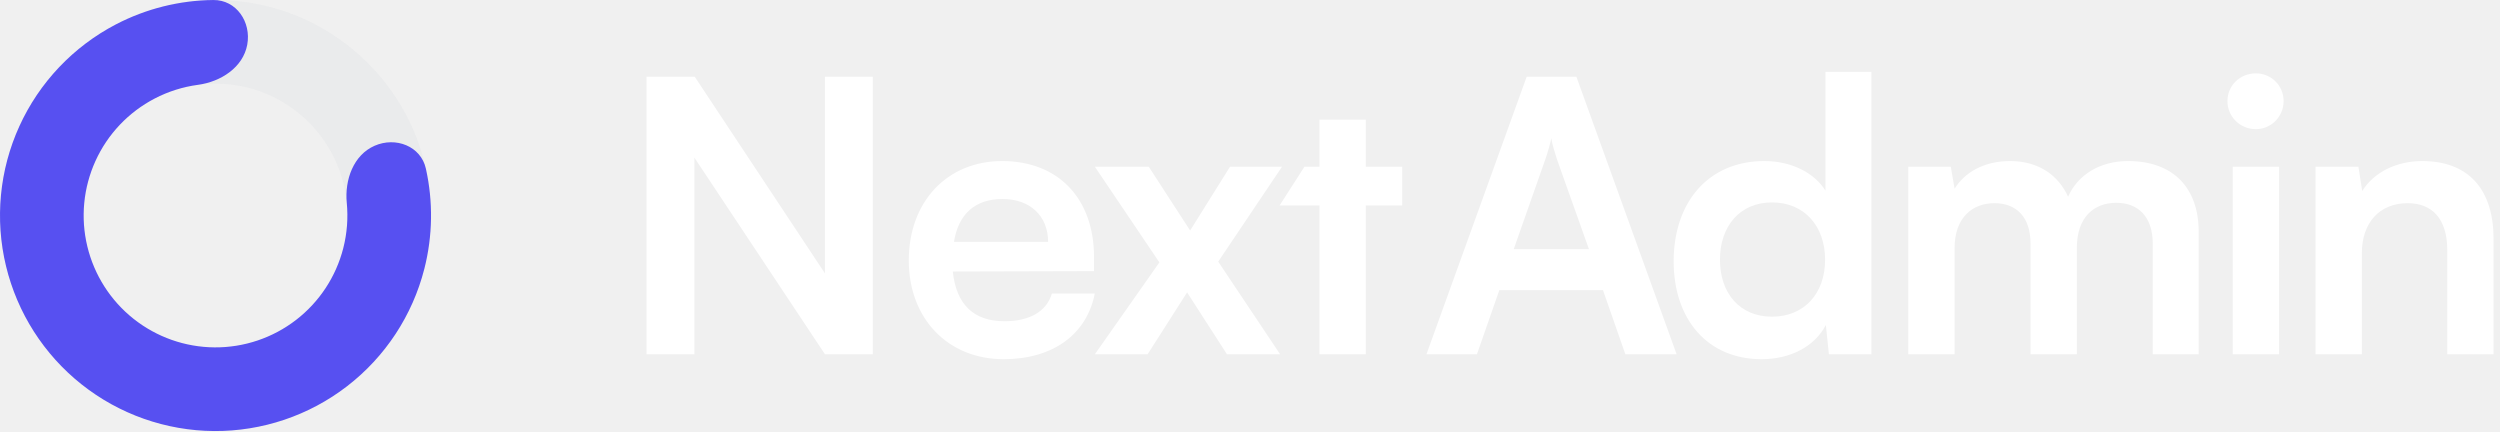
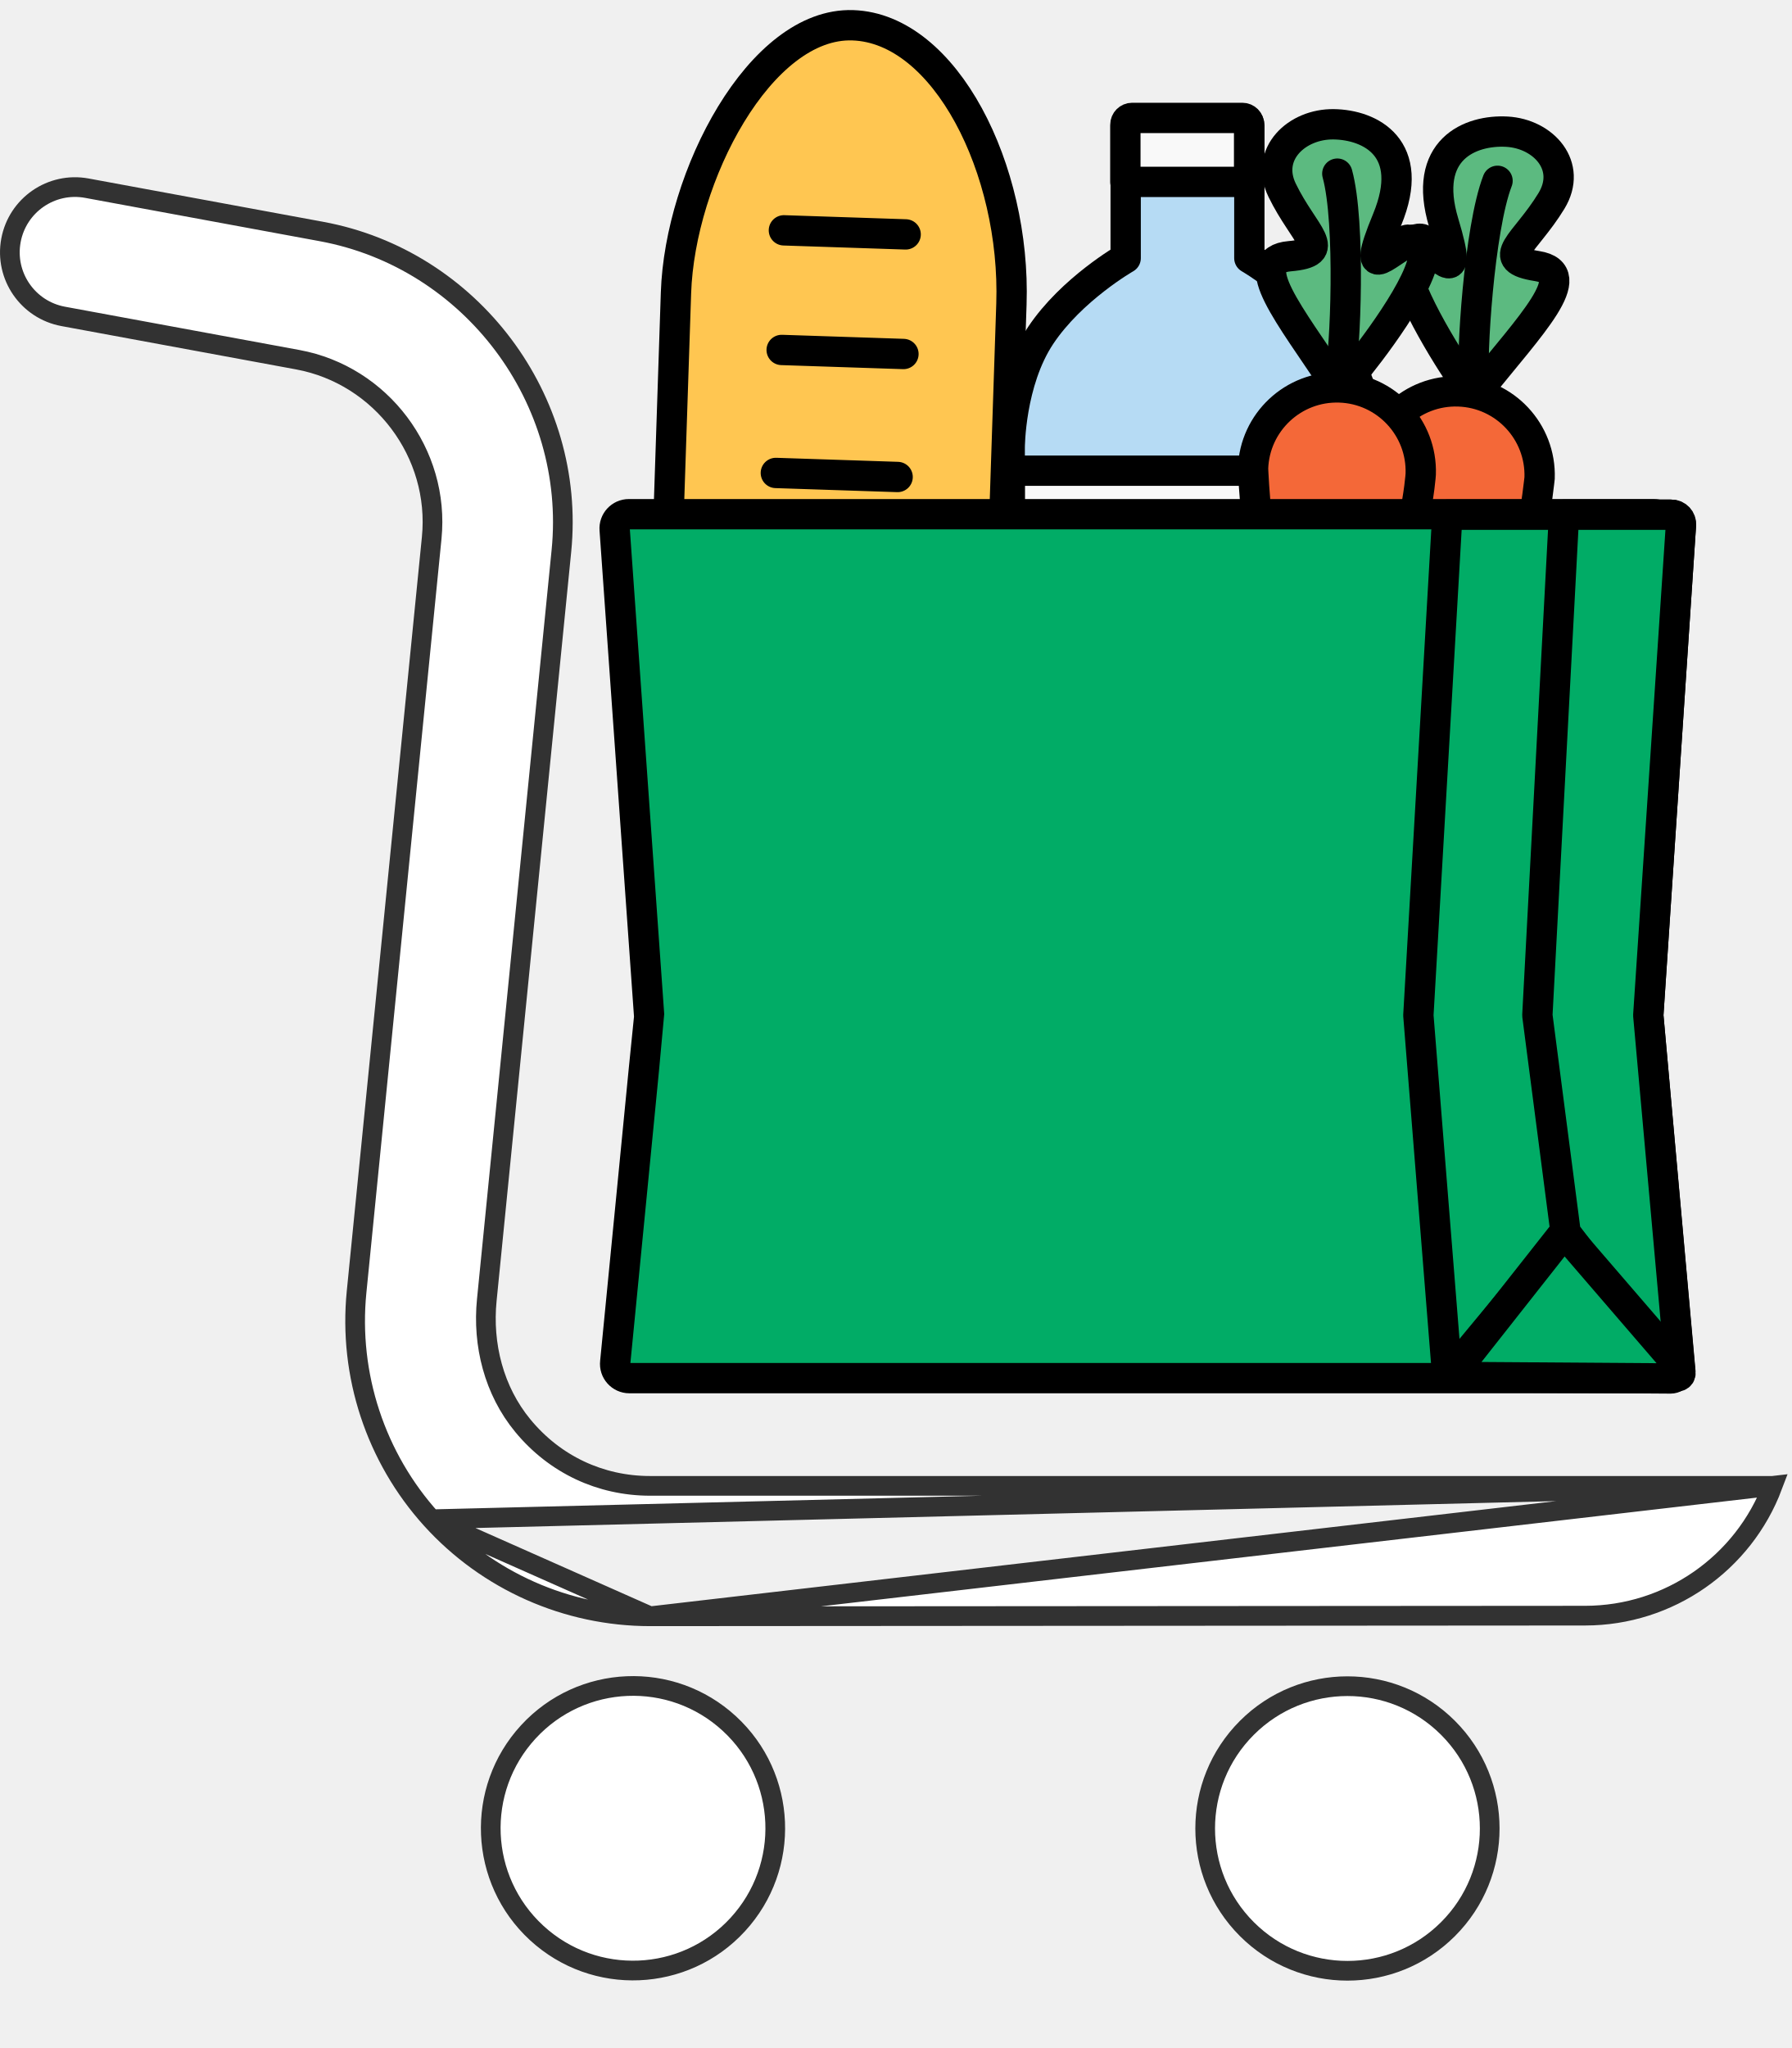
- <svg xmlns="http://www.w3.org/2000/svg" width="174" height="30" viewBox="0 0 174 30" fill="none">
-   <path opacity="0.2" d="M30 15C30 23.284 23.284 30 15 30C6.716 30 0 23.284 0 15C0 6.716 6.716 0 15 0C23.284 0 30 6.716 30 15ZM5.822 15C5.822 20.069 9.931 24.178 15 24.178C20.069 24.178 24.178 20.069 24.178 15C24.178 9.931 20.069 5.822 15 5.822C9.931 5.822 5.822 9.931 5.822 15Z" fill="#D1D5DB" />
-   <path d="M26.071 10.145C27.543 9.499 29.291 10.169 29.641 11.738C30.151 14.027 30.12 16.418 29.532 18.716C28.703 21.961 26.811 24.835 24.158 26.88C21.506 28.924 18.245 30.023 14.896 30C11.547 29.977 8.302 28.833 5.678 26.752C3.054 24.671 1.203 21.771 0.418 18.515C-0.367 15.259 -0.04 11.835 1.348 8.786C2.735 5.738 5.103 3.242 8.073 1.695C10.178 0.6 12.499 0.025 14.844 0.001C16.451 -0.016 17.501 1.534 17.208 3.114V3.114C16.914 4.695 15.372 5.69 13.778 5.904C12.732 6.044 11.711 6.365 10.762 6.859C8.944 7.806 7.495 9.333 6.647 11.198C5.798 13.063 5.597 15.159 6.078 17.151C6.558 19.143 7.691 20.917 9.296 22.191C10.902 23.464 12.887 24.164 14.937 24.178C16.986 24.192 18.981 23.52 20.604 22.269C22.227 21.018 23.384 19.259 23.892 17.274C24.157 16.237 24.237 15.17 24.136 14.119C23.981 12.519 24.599 10.79 26.071 10.145V10.145Z" fill="#5750F1" />
-   <path d="M48.329 24.657H45V5.343H48.355L57.417 19.029V5.343H60.746V24.657H57.417L48.329 10.971V24.657Z" fill="white" />
-   <path d="M69.856 25C65.973 25 63.251 22.173 63.251 18.131C63.251 14.036 65.92 11.209 69.751 11.209C73.661 11.209 76.144 13.824 76.144 17.893V18.87L66.316 18.897C66.554 21.195 67.769 22.358 69.909 22.358C71.679 22.358 72.842 21.671 73.212 20.429H76.197C75.642 23.283 73.264 25 69.856 25ZM69.777 13.851C67.875 13.851 66.712 14.881 66.395 16.836H72.948C72.948 15.04 71.706 13.851 69.777 13.851Z" fill="white" />
-   <path d="M79.874 24.657H76.202L80.693 18.263L76.202 11.605H79.954L82.833 16.044L85.608 11.605H89.227L84.788 18.21L89.095 24.657H85.396L82.622 20.35L79.874 24.657Z" fill="white" />
-   <path d="M95.058 24.657H91.835V14.3H89.06L90.787 11.605H91.835V8.329H95.058V11.605H97.594V14.3H95.058V24.657Z" fill="white" />
-   <path d="M102.795 24.657H99.281L106.256 5.343H109.717L116.692 24.657H113.125L111.566 20.192H104.354L102.795 24.657ZM107.55 11.103L105.357 17.338H110.589L108.369 11.103C108.211 10.601 108.026 10.02 107.973 9.624C107.894 9.993 107.735 10.575 107.55 11.103Z" fill="white" />
-   <path d="M122.615 25C118.837 25 116.486 22.226 116.486 18.184C116.486 14.115 118.864 11.209 122.8 11.209C124.623 11.209 126.235 11.975 127.054 13.27V5H130.251V24.657H127.292L127.08 22.622C126.288 24.128 124.597 25 122.615 25ZM123.329 22.041C125.574 22.041 127.027 20.429 127.027 18.078C127.027 15.727 125.574 14.088 123.329 14.088C121.083 14.088 119.709 15.753 119.709 18.078C119.709 20.403 121.083 22.041 123.329 22.041Z" fill="white" />
-   <path d="M136.04 24.657H132.817V11.605H135.776L136.04 13.137C136.701 12.054 138.022 11.209 139.898 11.209C141.879 11.209 143.253 12.186 143.94 13.692C144.6 12.186 146.133 11.209 148.114 11.209C151.285 11.209 153.028 13.111 153.028 16.123V24.657H149.832V16.968C149.832 15.092 148.828 14.115 147.295 14.115C145.736 14.115 144.548 15.119 144.548 17.259V24.657H141.324V16.942C141.324 15.119 140.347 14.141 138.814 14.141C137.282 14.141 136.04 15.145 136.04 17.259V24.657Z" fill="white" />
-   <path d="M157.012 8.989C155.902 8.989 155.03 8.118 155.03 7.034C155.03 5.951 155.902 5.106 157.012 5.106C158.068 5.106 158.94 5.951 158.94 7.034C158.94 8.118 158.068 8.989 157.012 8.989ZM155.4 24.657V11.605H158.623V24.657H155.4Z" fill="white" />
-   <path d="M164.384 24.657H161.161V11.605H164.146L164.41 13.296C165.23 11.975 166.815 11.209 168.585 11.209C171.861 11.209 173.552 13.243 173.552 16.625V24.657H170.329V17.391C170.329 15.198 169.245 14.141 167.581 14.141C165.599 14.141 164.384 15.515 164.384 17.629V24.657Z" fill="white" />
+ <svg xmlns="http://www.w3.org/2000/svg" width="91" height="104" viewBox="0 0 91 104" fill="none">
+   <path d="M21.913 77.15L21.913 77.15C24.747 80.282 28.795 82.077 33.018 82.077L21.913 77.15ZM21.913 77.15C19.078 74.02 17.694 69.814 18.111 65.612L21.927 27.317C22.355 23.024 19.37 19.052 15.128 18.267L15.128 18.267L3.211 16.067L3.211 16.067C1.412 15.735 0.224 14.009 0.556 12.211C0.888 10.412 2.614 9.224 4.412 9.556C4.412 9.556 4.412 9.556 4.412 9.556L16.329 11.756L16.329 11.756C23.927 13.158 29.282 20.283 28.516 27.971C28.516 27.971 28.516 27.971 28.516 27.971L24.726 66.012C24.499 68.28 25.085 70.618 26.559 72.402C28.18 74.365 30.494 75.454 33.018 75.454H90.038M21.913 77.15L90.038 75.454M90.038 75.454C88.554 79.394 84.772 82.042 80.515 82.045L33.018 82.077L90.038 75.454Z" fill="white" stroke="#323232" />
+   <path d="M37.043 87.522C39.981 90.223 40.172 94.794 37.471 97.732C34.77 100.67 30.198 100.861 27.261 98.16C24.323 95.458 24.132 90.887 26.833 87.95C29.534 85.012 34.106 84.82 37.043 87.522Z" fill="white" stroke="#323232" />
+   <path d="M73.55 87.743C76.372 90.565 76.372 95.141 73.55 97.962C70.728 100.784 66.153 100.784 63.331 97.962C60.509 95.141 60.509 90.565 63.331 87.743C66.153 84.921 70.728 84.921 73.55 87.743Z" fill="white" stroke="#323232" />
+   <path d="M50.245 49.422L33.206 48.856L34.335 14.874C34.531 8.961 38.609 1.127 43.315 1.283C48.02 1.439 51.6 8.61 51.373 15.44L50.245 49.422Z" fill="#FFC651" />
+   <path d="M50.245 49.422L33.206 48.857L34.335 14.874C34.531 8.961 38.609 1.127 43.315 1.283C48.02 1.439 51.6 8.61 51.373 15.44L50.245 49.422Z" stroke="black" stroke-width="1.54" stroke-linecap="round" stroke-linejoin="round" />
+   <path d="M39.816 11.697L46.001 11.903" stroke="black" stroke-width="1.54" stroke-linecap="round" stroke-linejoin="round" />
+   <path d="M39.703 17.771L45.889 17.976" stroke="black" stroke-width="1.54" stroke-linecap="round" stroke-linejoin="round" />
+   <path d="M39.407 24.017L45.593 24.222" stroke="black" stroke-width="1.54" stroke-linecap="round" stroke-linejoin="round" />
+   <path d="M69.74 54.336H51.286V22.728C51.286 22.728 51.286 19.391 52.857 17.035C54.427 14.679 57.176 13.108 57.176 13.108V6.384C57.176 6.195 57.33 6.041 57.519 6.041H63.115C63.304 6.041 63.458 6.195 63.458 6.384V13.108C63.458 13.108 66.193 14.688 67.777 17.035C69.534 19.636 69.74 22.728 69.74 22.728V54.336Z" fill="#B6DBF4" />
+   <path d="M69.74 54.336H51.286V22.728C51.286 22.728 51.286 19.391 52.857 17.035C54.427 14.679 57.176 13.108 57.176 13.108V6.384C57.176 6.195 57.33 6.041 57.519 6.041H63.115C63.304 6.041 63.458 6.195 63.458 6.384V13.108C63.458 13.108 66.193 14.688 67.777 17.035C69.534 19.636 69.74 22.728 69.74 22.728V54.336Z" stroke="black" stroke-width="1.54" stroke-linecap="round" stroke-linejoin="round" />
+   <path d="M69.732 39.722H51.294V23.903H69.732V39.722Z" fill="#F9F9F9" />
+   <path d="M69.732 39.722H51.294V23.903H69.732V39.722Z" stroke="black" stroke-width="1.54" stroke-linecap="round" stroke-linejoin="round" />
+   <path d="M63.446 9.236H57.161V6.332C57.161 6.142 57.315 5.988 57.504 5.988H63.103C63.293 5.988 63.446 6.142 63.446 6.332V9.236Z" fill="#F9F9F9" />
+   <path d="M63.446 9.236H57.161V6.332C57.161 6.142 57.315 5.988 57.504 5.988H63.103C63.293 5.988 63.446 6.142 63.446 6.332V9.236Z" stroke="black" stroke-width="1.54" stroke-linecap="round" stroke-linejoin="round" />
+   <path d="M73.57 43.062C74.137 43.081 74.633 42.685 74.741 42.129C74.741 42.129 77.52 28.515 77.782 27.121C78.045 25.726 78.201 24.274 78.201 24.274C78.279 21.922 76.436 19.953 74.084 19.875C71.732 19.796 69.762 21.64 69.684 23.992C69.684 23.992 69.672 24.905 69.919 26.644C70.182 28.487 72.468 42.084 72.468 42.084C72.552 42.633 73.015 43.044 73.57 43.062Z" fill="#F46838" />
+   <path d="M73.57 43.062C74.137 43.081 74.633 42.685 74.741 42.129C74.741 42.129 77.52 28.515 77.782 27.121C78.045 25.726 78.201 24.274 78.201 24.274C78.279 21.922 76.436 19.953 74.084 19.875C71.732 19.796 69.762 21.64 69.684 23.992C69.684 23.992 69.672 24.905 69.919 26.644C70.182 28.487 72.468 42.084 72.468 42.084C72.552 42.633 73.015 43.044 73.57 43.062Z" stroke="black" stroke-width="1.54" stroke-miterlimit="10" />
+   <path d="M75.15 19.746C77.701 16.547 80.359 13.875 78.079 13.513C75.825 13.156 77.452 12.416 78.8 10.207C79.886 8.428 78.401 6.791 76.539 6.687C74.677 6.583 72.208 7.59 73.33 11.315C74.453 15.039 73.011 12.649 71.776 12.216C71.009 11.947 71.235 12.945 71.356 13.537C71.758 15.521 74.228 19.238 74.618 19.701C74.891 20.024 75.15 19.746 75.15 19.746Z" fill="#5CBA80" />
+   <path d="M75.15 19.746C77.701 16.547 80.359 13.875 78.079 13.513C75.825 13.156 77.452 12.416 78.8 10.207C79.886 8.428 78.401 6.791 76.539 6.687C74.677 6.583 72.208 7.59 73.33 11.315C74.453 15.039 73.011 12.649 71.776 12.216C71.009 11.947 71.235 12.945 71.356 13.537C71.758 15.521 74.228 19.238 74.618 19.701C74.891 20.024 75.15 19.746 75.15 19.746Z" stroke="black" stroke-width="1.54" stroke-miterlimit="10" />
+   <path d="M76.064 9.182C75.127 11.604 74.716 18.191 74.879 19.465L76.064 9.182Z" fill="#5CBA80" />
+   <path d="M76.064 9.182C75.127 11.604 74.716 18.191 74.879 19.465" stroke="black" stroke-width="1.54" stroke-linecap="round" stroke-linejoin="round" />
+   <path d="M67.02 42.845C66.453 42.826 65.984 42.398 65.913 41.835C65.913 41.835 64.043 28.067 63.874 26.659C63.705 25.25 63.646 23.791 63.646 23.791C63.724 21.439 65.694 19.596 68.046 19.674C70.398 19.752 72.241 21.722 72.163 24.074C72.163 24.074 72.114 24.986 71.752 26.704C71.367 28.527 68.185 41.942 68.185 41.942C68.064 42.484 67.575 42.863 67.02 42.845Z" fill="#F46838" />
+   <path d="M67.02 42.845C66.453 42.826 65.984 42.398 65.913 41.835C65.913 41.835 64.043 28.067 63.874 26.659C63.705 25.25 63.646 23.791 63.646 23.791C63.724 21.439 65.694 19.596 68.046 19.674C70.398 19.752 72.241 21.722 72.163 24.074C72.163 24.074 72.114 24.986 71.752 26.704C71.367 28.527 68.185 41.942 68.185 41.942C68.064 42.484 67.575 42.863 67.02 42.845Z" stroke="black" stroke-width="1.54" stroke-miterlimit="10" />
+   <path d="M67.779 19.429C65.568 16.062 63.196 13.213 65.504 13.011C67.785 12.811 66.241 11.96 65.125 9.664C64.227 7.815 65.874 6.286 67.739 6.311C69.604 6.336 71.959 7.512 70.458 11.148C68.957 14.784 70.639 12.501 71.913 12.155C72.705 11.94 72.376 12.919 72.196 13.501C71.591 15.451 68.749 18.986 68.313 19.42C68.009 19.724 67.779 19.429 67.779 19.429Z" fill="#5CBA80" />
+   <path d="M67.779 19.429C65.568 16.062 63.196 13.213 65.504 13.011C67.785 12.811 66.241 11.96 65.125 9.664C64.227 7.815 65.874 6.286 67.739 6.311C69.604 6.336 71.959 7.512 70.458 11.148C68.957 14.784 70.639 12.501 71.913 12.155C72.705 11.94 72.376 12.919 72.196 13.501C71.591 15.451 68.749 18.986 68.313 19.42C68.009 19.724 67.779 19.429 67.779 19.429Z" stroke="black" stroke-width="1.54" stroke-miterlimit="10" />
+   <path d="M67.926 8.818C68.61 11.298 68.342 17.895 68.048 19.153L67.926 8.818Z" fill="#5CBA80" />
+   <path d="M67.926 8.818C68.61 11.298 68.342 17.895 68.048 19.153" stroke="black" stroke-width="1.54" stroke-linecap="round" stroke-linejoin="round" />
+   <path d="M83.973 69.983L31.967 69.983C31.535 69.983 31.2 69.607 31.249 69.179C31.249 69.179 32.974 51.607 32.97 51.559L31.221 26.894C31.187 26.473 31.519 26.112 31.941 26.112H83.998C84.419 26.112 84.751 26.472 84.718 26.892L82.91 51.559C82.906 51.605 82.907 51.514 82.912 51.559L84.691 69.181C84.738 69.609 84.403 69.983 83.973 69.983Z" fill="#01AC66" />
+   <path d="M83.973 69.983L31.967 69.983C31.535 69.983 31.2 69.607 31.249 69.179C31.249 69.179 32.974 51.607 32.97 51.559L31.221 26.894C31.187 26.473 31.519 26.112 31.941 26.112H83.998C84.419 26.112 84.751 26.472 84.718 26.892L82.91 51.559C82.906 51.605 82.907 51.514 82.912 51.559L84.691 69.181C84.738 69.609 84.403 69.983 83.973 69.983Z" stroke="black" stroke-width="1.54" stroke-linecap="round" stroke-linejoin="round" />
+   <path d="M84.908 69.706L79.601 62.596L73.515 69.941L72.043 51.56L73.515 26.138H84.839C85.152 26.138 85.399 26.404 85.376 26.716L83.721 51.56L85.332 69.543C85.356 69.781 85.05 69.899 84.908 69.706Z" fill="#01AC66" />
+   <path d="M84.908 69.706L79.601 62.596L73.515 69.941L72.043 51.56L73.515 26.138H84.839C85.152 26.138 85.399 26.404 85.376 26.716L83.721 51.56L85.332 69.543C85.356 69.781 85.05 69.899 84.908 69.706Z" stroke="black" stroke-width="1.54" stroke-linecap="round" stroke-linejoin="round" />
+   <path d="M79.441 26.138L78.087 51.56L79.523 62.595L85.057 69.825C85.157 69.962 85.374 69.879 85.357 69.711L83.721 51.56L85.381 26.651C85.401 26.374 85.182 26.138 84.904 26.138H79.441Z" fill="#01AC66" />
+   <path d="M79.441 26.138L78.087 51.56L79.523 62.595L85.057 69.825C85.157 69.962 85.374 69.879 85.357 69.711L83.721 51.56L85.381 26.651C85.401 26.374 85.182 26.138 84.904 26.138H79.441Z" stroke="black" stroke-width="1.54" stroke-linecap="round" stroke-linejoin="round" />
+   <path d="M79.445 62.595L73.671 69.922L84.85 70C85.216 70 85.427 69.585 85.212 69.289L79.445 62.595Z" fill="#01AC66" />
+   <path d="M79.445 62.595L73.671 69.922L84.85 70C85.216 70 85.427 69.585 85.212 69.289L79.445 62.595Z" stroke="black" stroke-width="1.54" stroke-linecap="round" stroke-linejoin="round" />
</svg>
